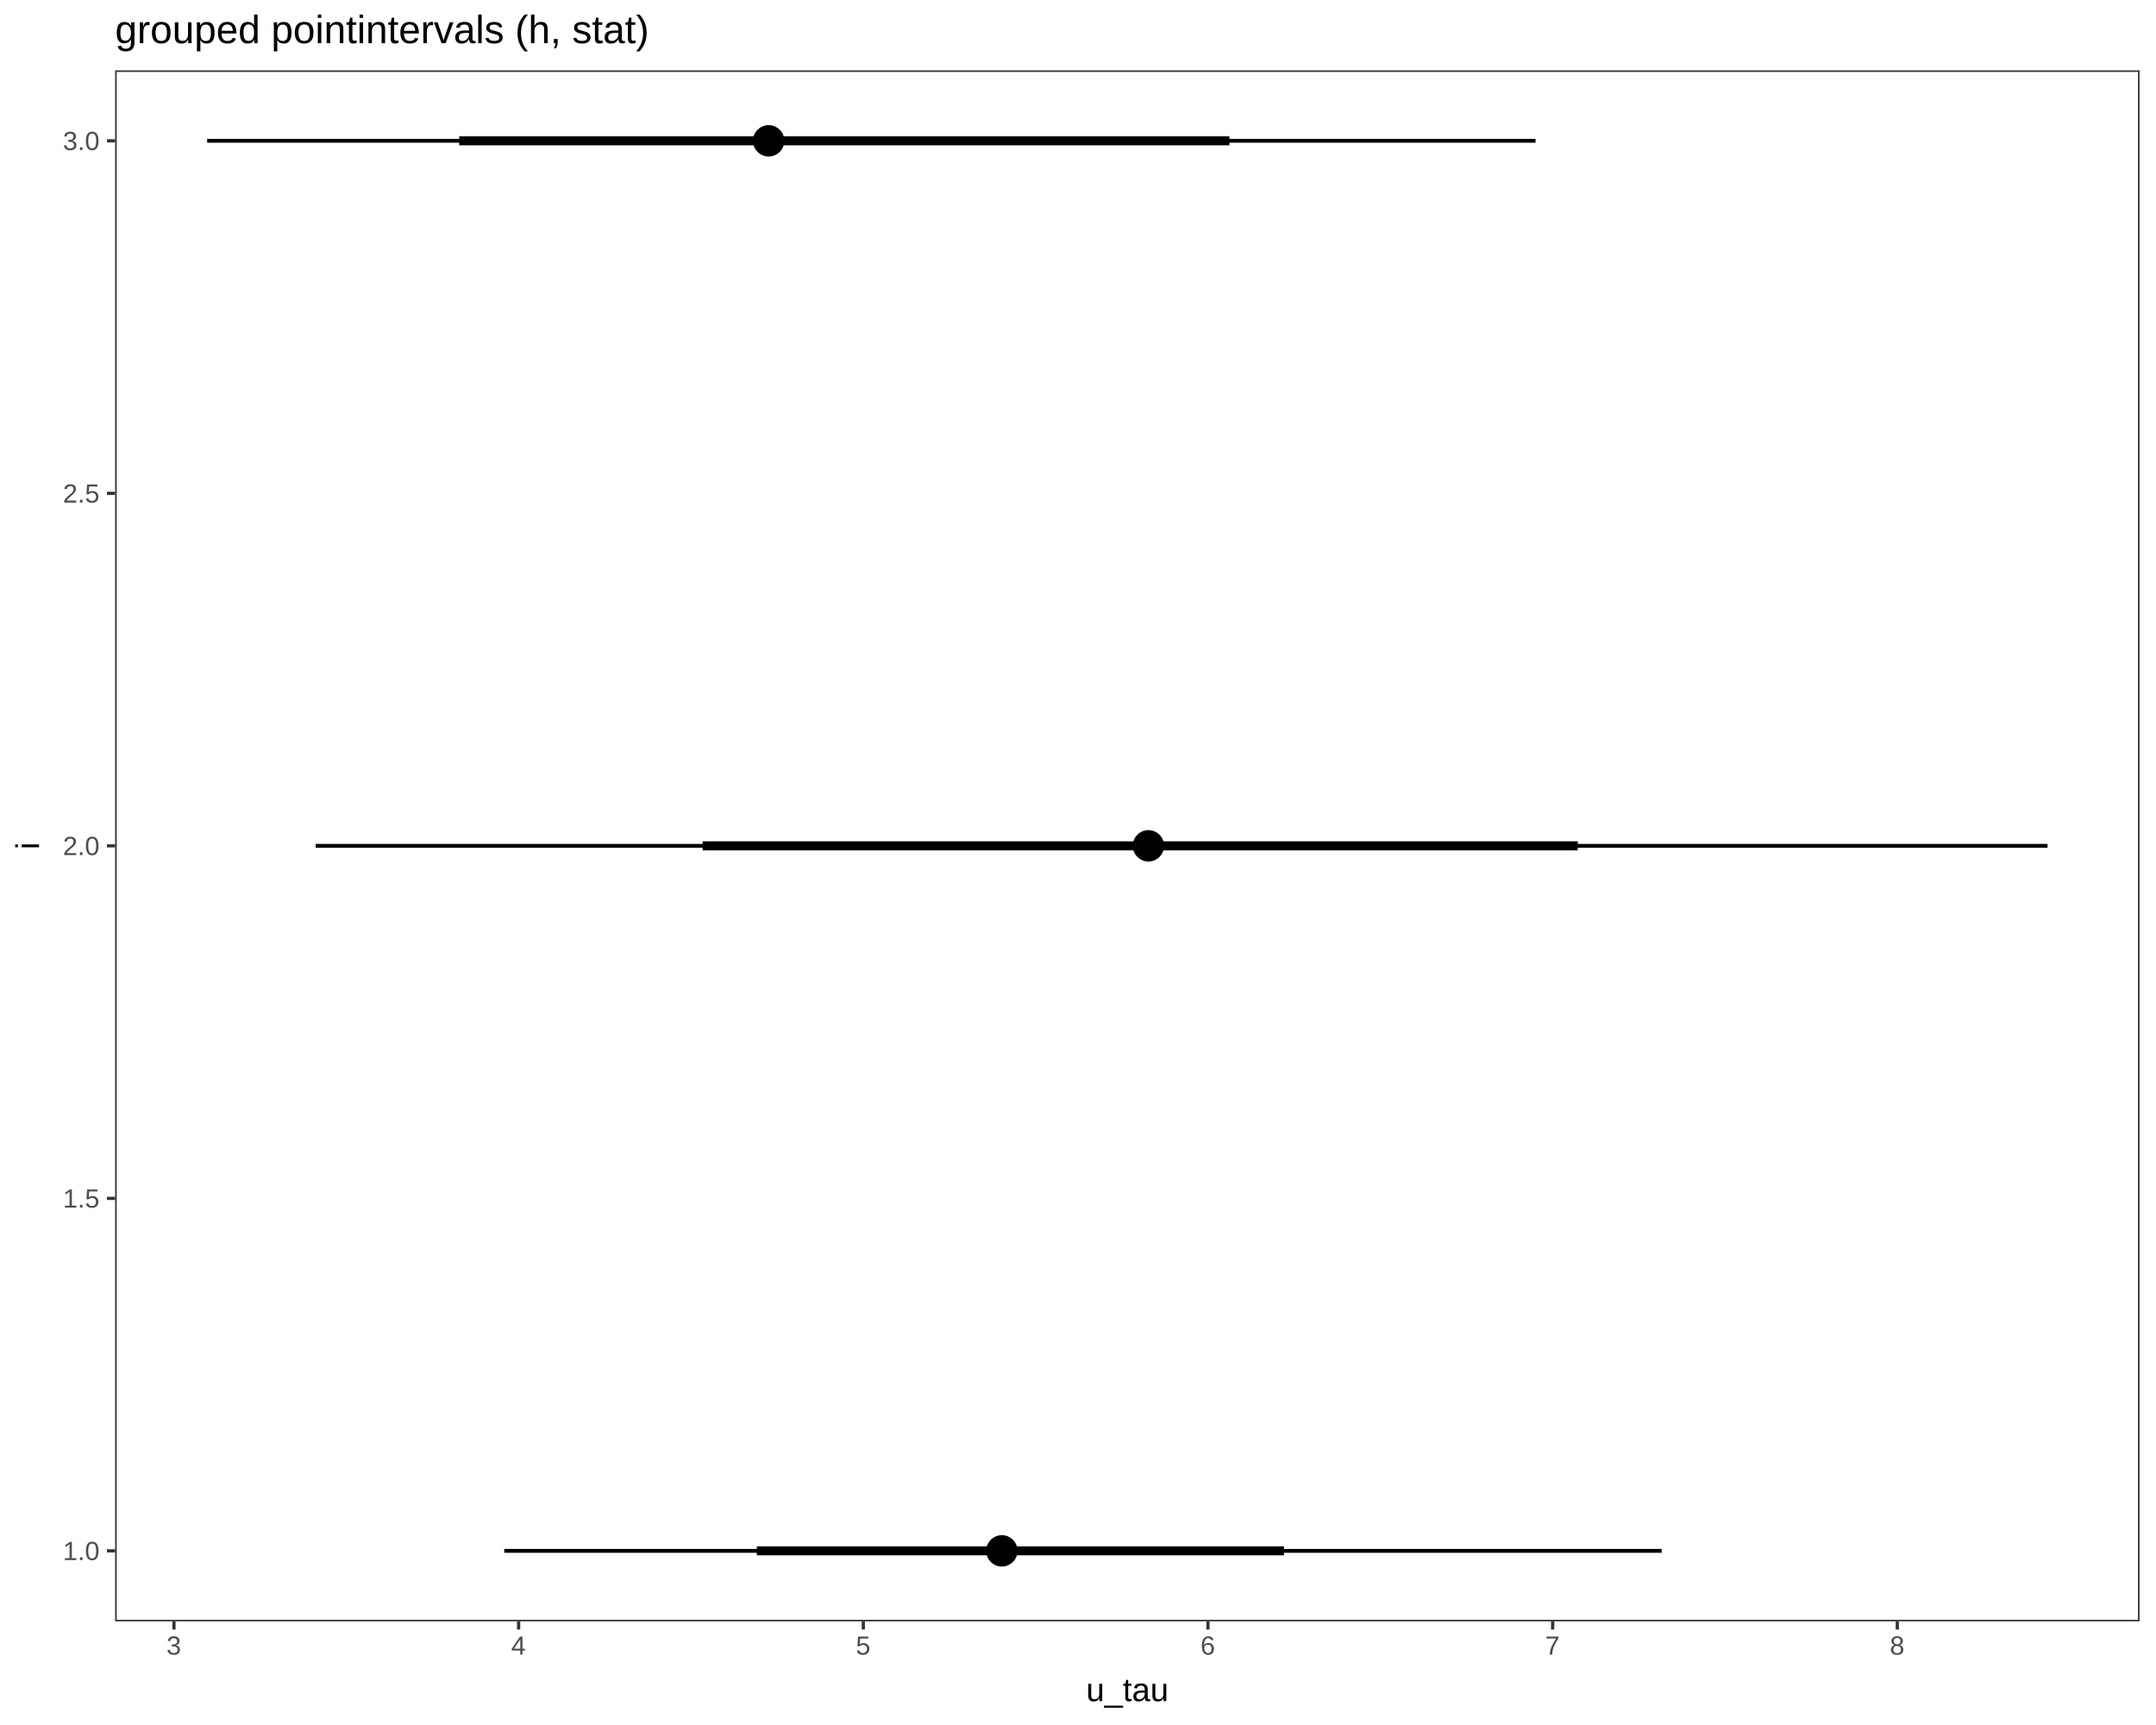
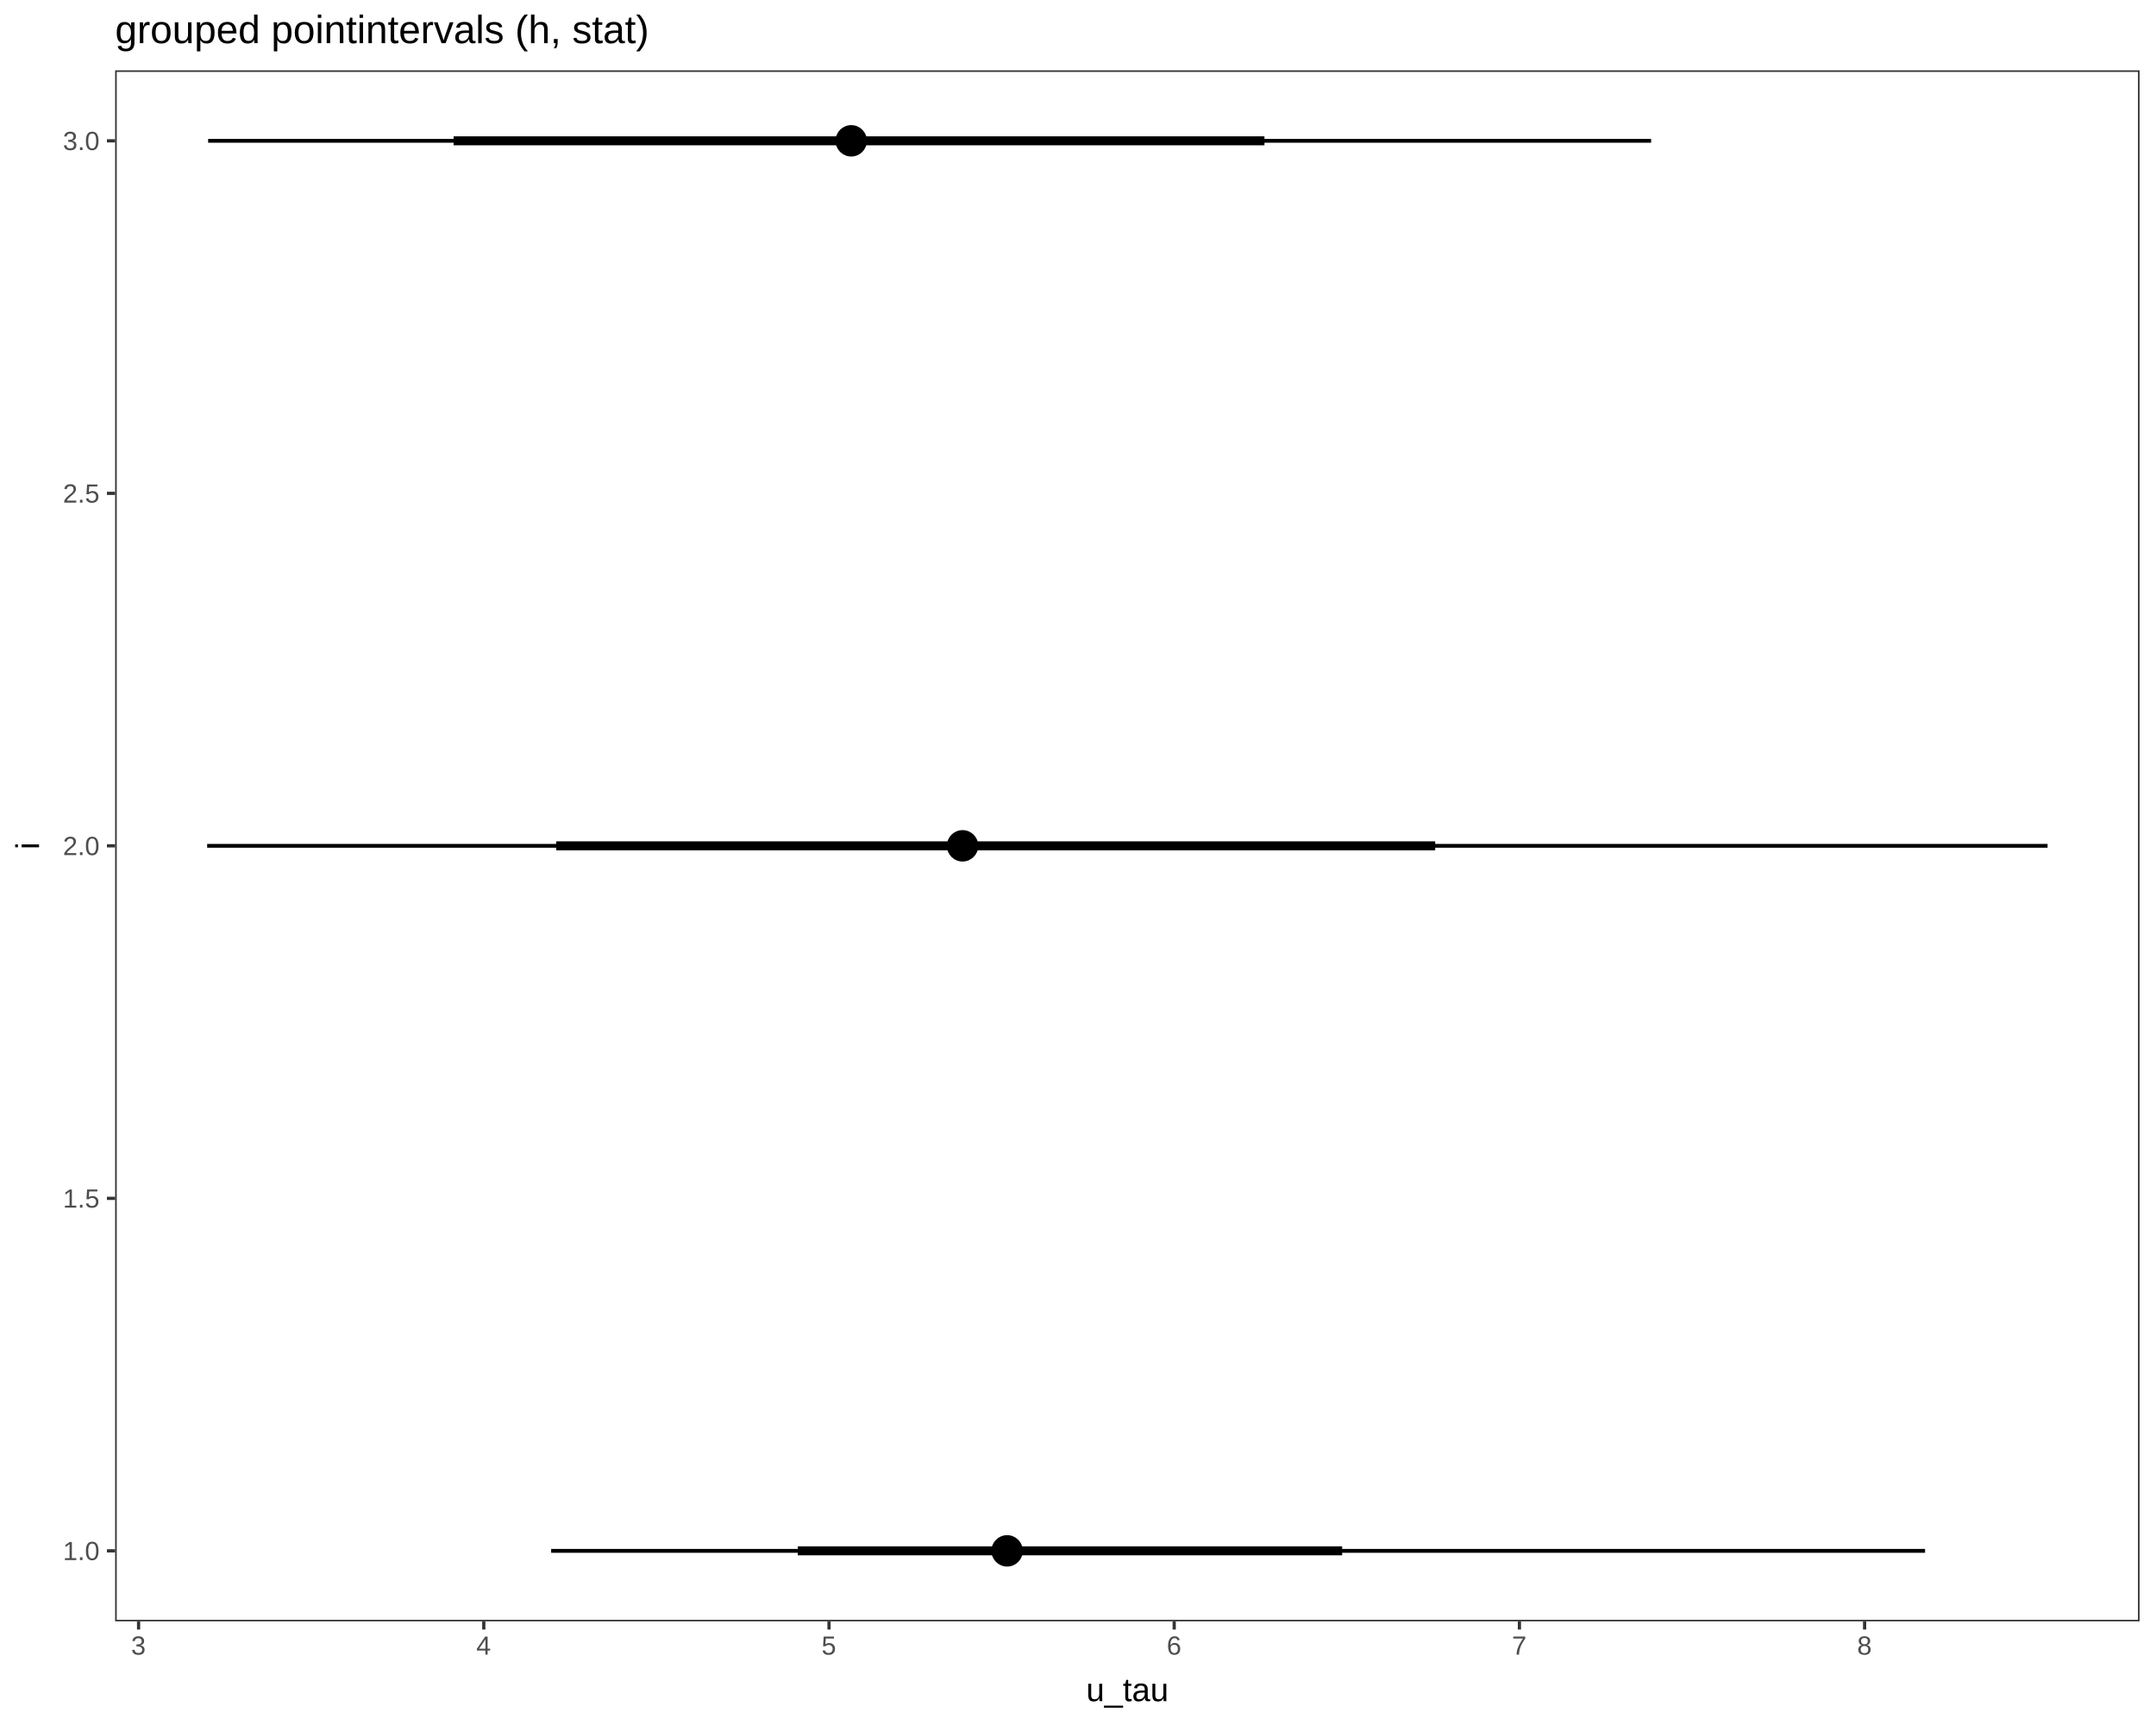
<svg xmlns="http://www.w3.org/2000/svg" viewBox="0 0 720.00 576.00">
  <defs>
    <style type="text/css">
    line, polyline, path, rect, circle {
      fill: none;
      stroke: #000000;
      stroke-linecap: round;
      stroke-linejoin: round;
      stroke-miterlimit: 10.00;
    }
  </style>
  </defs>
  <rect width="100%" height="100%" style="stroke: none; fill: #FFFFFF;" />
  <rect x="0.00" y="0.00" width="720.00" height="576.00" style="stroke-width: 1.07; stroke: #FFFFFF; fill: #FFFFFF;" />
  <defs>
    <clipPath id="cpMzguNDQ4NXw3MTQuNTIxfDU0MS4zOTF8MjMuNDc2Nw==">
      <rect x="38.45" y="23.48" width="676.07" height="517.91" />
    </clipPath>
  </defs>
  <rect x="38.45" y="23.48" width="676.07" height="517.91" style="stroke-width: 1.07; stroke: none; fill: #FFFFFF;" clip-path="url(#cpMzguNDQ4NXw3MTQuNTIxfDU0MS4zOTF8MjMuNDc2Nw==)" />
-   <line x1="252.75" y1="517.85" x2="428.78" y2="517.85" style="stroke-width: 2.99; stroke-linecap: butt;" clip-path="url(#cpMzguNDQ4NXw3MTQuNTIxfDU0MS4zOTF8MjMuNDc2Nw==)" />
-   <line x1="168.39" y1="517.85" x2="554.92" y2="517.85" style="stroke-width: 1.28; stroke-linecap: butt;" clip-path="url(#cpMzguNDQ4NXw3MTQuNTIxfDU0MS4zOTF8MjMuNDc2Nw==)" />
-   <line x1="234.64" y1="282.43" x2="526.90" y2="282.43" style="stroke-width: 2.99; stroke-linecap: butt;" clip-path="url(#cpMzguNDQ4NXw3MTQuNTIxfDU0MS4zOTF8MjMuNDc2Nw==)" />
-   <line x1="105.41" y1="282.43" x2="683.79" y2="282.43" style="stroke-width: 1.28; stroke-linecap: butt;" clip-path="url(#cpMzguNDQ4NXw3MTQuNTIxfDU0MS4zOTF8MjMuNDc2Nw==)" />
-   <line x1="153.36" y1="47.02" x2="410.57" y2="47.02" style="stroke-width: 2.99; stroke-linecap: butt;" clip-path="url(#cpMzguNDQ4NXw3MTQuNTIxfDU0MS4zOTF8MjMuNDc2Nw==)" />
-   <line x1="69.18" y1="47.02" x2="512.81" y2="47.02" style="stroke-width: 1.28; stroke-linecap: butt;" clip-path="url(#cpMzguNDQ4NXw3MTQuNTIxfDU0MS4zOTF8MjMuNDc2Nw==)" />
-   <circle cx="334.57" cy="517.85" r="3.40pt" style="stroke-width: 1.42; fill: #000000;" clip-path="url(#cpMzguNDQ4NXw3MTQuNTIxfDU0MS4zOTF8MjMuNDc2Nw==)" />
-   <circle cx="334.57" cy="517.85" r="1.86pt" style="stroke-width: 1.42; fill: #000000;" clip-path="url(#cpMzguNDQ4NXw3MTQuNTIxfDU0MS4zOTF8MjMuNDc2Nw==)" />
-   <circle cx="383.52" cy="282.43" r="3.40pt" style="stroke-width: 1.42; fill: #000000;" clip-path="url(#cpMzguNDQ4NXw3MTQuNTIxfDU0MS4zOTF8MjMuNDc2Nw==)" />
-   <circle cx="383.52" cy="282.43" r="1.86pt" style="stroke-width: 1.42; fill: #000000;" clip-path="url(#cpMzguNDQ4NXw3MTQuNTIxfDU0MS4zOTF8MjMuNDc2Nw==)" />
-   <circle cx="256.69" cy="47.02" r="3.40pt" style="stroke-width: 1.42; fill: #000000;" clip-path="url(#cpMzguNDQ4NXw3MTQuNTIxfDU0MS4zOTF8MjMuNDc2Nw==)" />
-   <circle cx="256.69" cy="47.02" r="1.86pt" style="stroke-width: 1.42; fill: #000000;" clip-path="url(#cpMzguNDQ4NXw3MTQuNTIxfDU0MS4zOTF8MjMuNDc2Nw==)" />
+   <line x1="266.42" y1="517.85" x2="448.22" y2="517.85" style="stroke-width: 2.99; stroke-linecap: butt;" clip-path="url(#cpMzguNDQ4NXw3MTQuNTIxfDU0MS4zOTF8MjMuNDc2Nw==)" />
+   <line x1="184.06" y1="517.85" x2="642.88" y2="517.85" style="stroke-width: 1.28; stroke-linecap: butt;" clip-path="url(#cpMzguNDQ4NXw3MTQuNTIxfDU0MS4zOTF8MjMuNDc2Nw==)" />
+   <line x1="185.74" y1="282.43" x2="479.29" y2="282.43" style="stroke-width: 2.99; stroke-linecap: butt;" clip-path="url(#cpMzguNDQ4NXw3MTQuNTIxfDU0MS4zOTF8MjMuNDc2Nw==)" />
+   <line x1="69.18" y1="282.43" x2="683.79" y2="282.43" style="stroke-width: 1.28; stroke-linecap: butt;" clip-path="url(#cpMzguNDQ4NXw3MTQuNTIxfDU0MS4zOTF8MjMuNDc2Nw==)" />
+   <line x1="151.48" y1="47.02" x2="422.27" y2="47.02" style="stroke-width: 2.99; stroke-linecap: butt;" clip-path="url(#cpMzguNDQ4NXw3MTQuNTIxfDU0MS4zOTF8MjMuNDc2Nw==)" />
+   <line x1="69.51" y1="47.02" x2="551.39" y2="47.02" style="stroke-width: 1.28; stroke-linecap: butt;" clip-path="url(#cpMzguNDQ4NXw3MTQuNTIxfDU0MS4zOTF8MjMuNDc2Nw==)" />
+   <circle cx="336.33" cy="517.85" r="3.40pt" style="stroke-width: 1.42; fill: #000000;" clip-path="url(#cpMzguNDQ4NXw3MTQuNTIxfDU0MS4zOTF8MjMuNDc2Nw==)" />
+   <circle cx="336.33" cy="517.85" r="1.86pt" style="stroke-width: 1.42; fill: #000000;" clip-path="url(#cpMzguNDQ4NXw3MTQuNTIxfDU0MS4zOTF8MjMuNDc2Nw==)" />
+   <circle cx="321.45" cy="282.43" r="3.40pt" style="stroke-width: 1.42; fill: #000000;" clip-path="url(#cpMzguNDQ4NXw3MTQuNTIxfDU0MS4zOTF8MjMuNDc2Nw==)" />
+   <circle cx="321.45" cy="282.43" r="1.86pt" style="stroke-width: 1.42; fill: #000000;" clip-path="url(#cpMzguNDQ4NXw3MTQuNTIxfDU0MS4zOTF8MjMuNDc2Nw==)" />
+   <circle cx="284.27" cy="47.02" r="3.40pt" style="stroke-width: 1.42; fill: #000000;" clip-path="url(#cpMzguNDQ4NXw3MTQuNTIxfDU0MS4zOTF8MjMuNDc2Nw==)" />
+   <circle cx="284.27" cy="47.02" r="1.86pt" style="stroke-width: 1.42; fill: #000000;" clip-path="url(#cpMzguNDQ4NXw3MTQuNTIxfDU0MS4zOTF8MjMuNDc2Nw==)" />
  <rect x="38.45" y="23.48" width="676.07" height="517.91" style="stroke-width: 1.07; stroke: #333333;" clip-path="url(#cpMzguNDQ4NXw3MTQuNTIxfDU0MS4zOTF8MjMuNDc2Nw==)" />
  <defs>
    <clipPath id="cpMHw3MjB8NTc2fDA=">
      <rect x="0.00" y="0.00" width="720.00" height="576.00" />
    </clipPath>
  </defs>
  <g clip-path="url(#cpMHw3MjB8NTc2fDA=)">
    <text x="21.01" y="520.94" style="font-size: 8.80px; fill: #4D4D4D; font-family: Liberation Sans;" textLength="12.51px" lengthAdjust="spacingAndGlyphs">1.0</text>
  </g>
  <g clip-path="url(#cpMHw3MjB8NTc2fDA=)">
    <text x="21.01" y="403.24" style="font-size: 8.80px; fill: #4D4D4D; font-family: Liberation Sans;" textLength="12.51px" lengthAdjust="spacingAndGlyphs">1.5</text>
  </g>
  <g clip-path="url(#cpMHw3MjB8NTc2fDA=)">
    <text x="21.01" y="285.53" style="font-size: 8.80px; fill: #4D4D4D; font-family: Liberation Sans;" textLength="12.51px" lengthAdjust="spacingAndGlyphs">2.0</text>
  </g>
  <g clip-path="url(#cpMHw3MjB8NTc2fDA=)">
    <text x="21.01" y="167.82" style="font-size: 8.80px; fill: #4D4D4D; font-family: Liberation Sans;" textLength="12.51px" lengthAdjust="spacingAndGlyphs">2.5</text>
  </g>
  <g clip-path="url(#cpMHw3MjB8NTc2fDA=)">
    <text x="21.01" y="50.11" style="font-size: 8.80px; fill: #4D4D4D; font-family: Liberation Sans;" textLength="12.51px" lengthAdjust="spacingAndGlyphs">3.0</text>
  </g>
  <polyline points="35.71,517.85 38.45,517.85 " style="stroke-width: 1.07; stroke: #333333; stroke-linecap: butt;" clip-path="url(#cpMHw3MjB8NTc2fDA=)" />
  <polyline points="35.71,400.14 38.45,400.14 " style="stroke-width: 1.07; stroke: #333333; stroke-linecap: butt;" clip-path="url(#cpMHw3MjB8NTc2fDA=)" />
  <polyline points="35.71,282.43 38.45,282.43 " style="stroke-width: 1.07; stroke: #333333; stroke-linecap: butt;" clip-path="url(#cpMHw3MjB8NTc2fDA=)" />
  <polyline points="35.71,164.73 38.45,164.73 " style="stroke-width: 1.07; stroke: #333333; stroke-linecap: butt;" clip-path="url(#cpMHw3MjB8NTc2fDA=)" />
  <polyline points="35.71,47.02 38.45,47.02 " style="stroke-width: 1.07; stroke: #333333; stroke-linecap: butt;" clip-path="url(#cpMHw3MjB8NTc2fDA=)" />
-   <polyline points="58.10,544.13 58.10,541.39 " style="stroke-width: 1.07; stroke: #333333; stroke-linecap: butt;" clip-path="url(#cpMHw3MjB8NTc2fDA=)" />
-   <polyline points="173.20,544.13 173.20,541.39 " style="stroke-width: 1.07; stroke: #333333; stroke-linecap: butt;" clip-path="url(#cpMHw3MjB8NTc2fDA=)" />
-   <polyline points="288.30,544.13 288.30,541.39 " style="stroke-width: 1.07; stroke: #333333; stroke-linecap: butt;" clip-path="url(#cpMHw3MjB8NTc2fDA=)" />
-   <polyline points="403.41,544.13 403.41,541.39 " style="stroke-width: 1.07; stroke: #333333; stroke-linecap: butt;" clip-path="url(#cpMHw3MjB8NTc2fDA=)" />
-   <polyline points="518.51,544.13 518.51,541.39 " style="stroke-width: 1.07; stroke: #333333; stroke-linecap: butt;" clip-path="url(#cpMHw3MjB8NTc2fDA=)" />
-   <polyline points="633.61,544.13 633.61,541.39 " style="stroke-width: 1.07; stroke: #333333; stroke-linecap: butt;" clip-path="url(#cpMHw3MjB8NTc2fDA=)" />
+   <polyline points="46.28,544.13 46.28,541.39 " style="stroke-width: 1.07; stroke: #333333; stroke-linecap: butt;" clip-path="url(#cpMHw3MjB8NTc2fDA=)" />
+   <polyline points="161.56,544.13 161.56,541.39 " style="stroke-width: 1.07; stroke: #333333; stroke-linecap: butt;" clip-path="url(#cpMHw3MjB8NTc2fDA=)" />
+   <polyline points="276.85,544.13 276.85,541.39 " style="stroke-width: 1.07; stroke: #333333; stroke-linecap: butt;" clip-path="url(#cpMHw3MjB8NTc2fDA=)" />
+   <polyline points="392.13,544.13 392.13,541.39 " style="stroke-width: 1.07; stroke: #333333; stroke-linecap: butt;" clip-path="url(#cpMHw3MjB8NTc2fDA=)" />
+   <polyline points="507.41,544.13 507.41,541.39 " style="stroke-width: 1.07; stroke: #333333; stroke-linecap: butt;" clip-path="url(#cpMHw3MjB8NTc2fDA=)" />
+   <polyline points="622.69,544.13 622.69,541.39 " style="stroke-width: 1.07; stroke: #333333; stroke-linecap: butt;" clip-path="url(#cpMHw3MjB8NTc2fDA=)" />
  <g clip-path="url(#cpMHw3MjB8NTc2fDA=)">
-     <text x="55.60" y="552.51" style="font-size: 8.80px; fill: #4D4D4D; font-family: Liberation Sans;" textLength="5.01px" lengthAdjust="spacingAndGlyphs">3</text>
+     <text x="43.78" y="552.51" style="font-size: 8.80px; fill: #4D4D4D; font-family: Liberation Sans;" textLength="5.01px" lengthAdjust="spacingAndGlyphs">3</text>
  </g>
  <g clip-path="url(#cpMHw3MjB8NTc2fDA=)">
-     <text x="170.70" y="552.51" style="font-size: 8.80px; fill: #4D4D4D; font-family: Liberation Sans;" textLength="5.01px" lengthAdjust="spacingAndGlyphs">4</text>
+     <text x="159.06" y="552.51" style="font-size: 8.80px; fill: #4D4D4D; font-family: Liberation Sans;" textLength="5.01px" lengthAdjust="spacingAndGlyphs">4</text>
  </g>
  <g clip-path="url(#cpMHw3MjB8NTc2fDA=)">
-     <text x="285.80" y="552.51" style="font-size: 8.80px; fill: #4D4D4D; font-family: Liberation Sans;" textLength="5.01px" lengthAdjust="spacingAndGlyphs">5</text>
+     <text x="274.34" y="552.51" style="font-size: 8.80px; fill: #4D4D4D; font-family: Liberation Sans;" textLength="5.01px" lengthAdjust="spacingAndGlyphs">5</text>
  </g>
  <g clip-path="url(#cpMHw3MjB8NTc2fDA=)">
-     <text x="400.90" y="552.51" style="font-size: 8.80px; fill: #4D4D4D; font-family: Liberation Sans;" textLength="5.01px" lengthAdjust="spacingAndGlyphs">6</text>
+     <text x="389.63" y="552.51" style="font-size: 8.80px; fill: #4D4D4D; font-family: Liberation Sans;" textLength="5.01px" lengthAdjust="spacingAndGlyphs">6</text>
  </g>
  <g clip-path="url(#cpMHw3MjB8NTc2fDA=)">
-     <text x="516.00" y="552.51" style="font-size: 8.80px; fill: #4D4D4D; font-family: Liberation Sans;" textLength="5.01px" lengthAdjust="spacingAndGlyphs">7</text>
+     <text x="504.91" y="552.51" style="font-size: 8.80px; fill: #4D4D4D; font-family: Liberation Sans;" textLength="5.01px" lengthAdjust="spacingAndGlyphs">7</text>
  </g>
  <g clip-path="url(#cpMHw3MjB8NTc2fDA=)">
-     <text x="631.10" y="552.51" style="font-size: 8.80px; fill: #4D4D4D; font-family: Liberation Sans;" textLength="5.01px" lengthAdjust="spacingAndGlyphs">8</text>
+     <text x="620.19" y="552.51" style="font-size: 8.80px; fill: #4D4D4D; font-family: Liberation Sans;" textLength="5.01px" lengthAdjust="spacingAndGlyphs">8</text>
  </g>
  <g clip-path="url(#cpMHw3MjB8NTc2fDA=)">
    <text x="362.72" y="568.04" style="font-size: 11.00px; font-family: Liberation Sans;" textLength="27.53px" lengthAdjust="spacingAndGlyphs">u_tau</text>
  </g>
  <g clip-path="url(#cpMHw3MjB8NTc2fDA=)">
    <text transform="translate(13.04,283.66) rotate(-90)" style="font-size: 11.00px; font-family: Liberation Sans;" textLength="2.44px" lengthAdjust="spacingAndGlyphs">i</text>
  </g>
  <g clip-path="url(#cpMHw3MjB8NTc2fDA=)">
    <text x="38.45" y="14.42" style="font-size: 13.20px; font-family: Liberation Sans;" textLength="175.60px" lengthAdjust="spacingAndGlyphs">grouped pointintervals (h, stat)</text>
  </g>
</svg>
